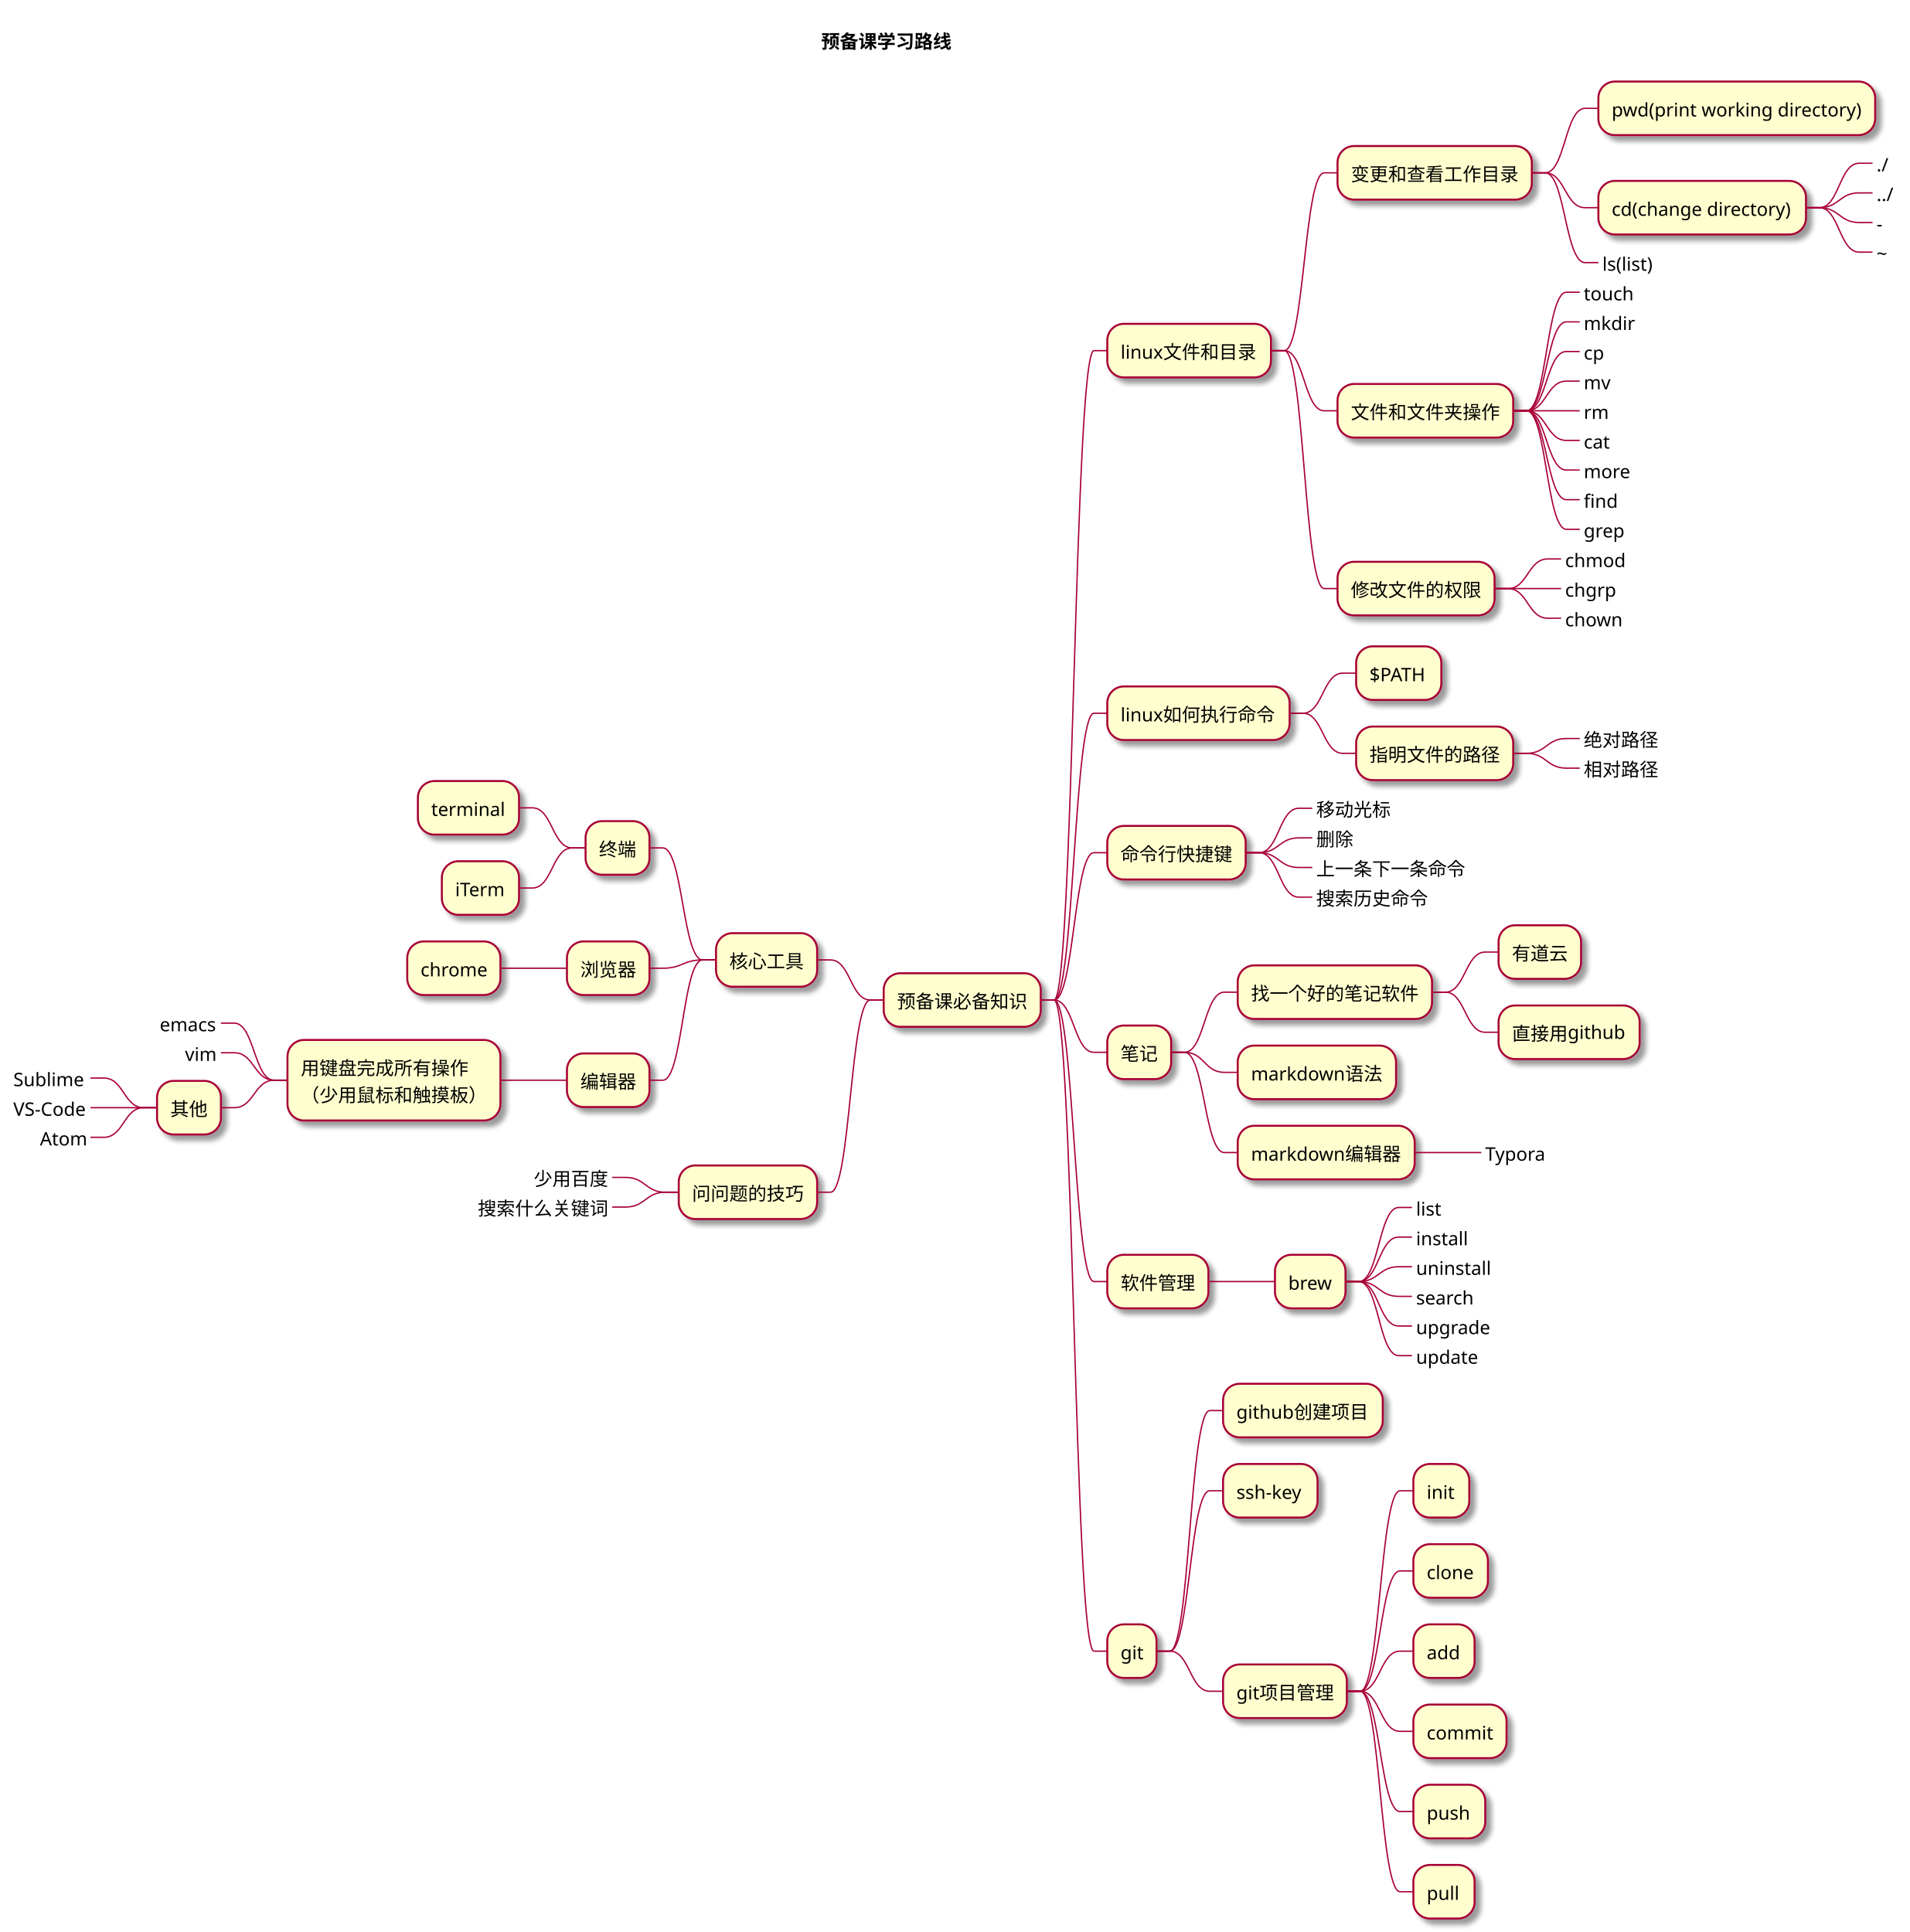
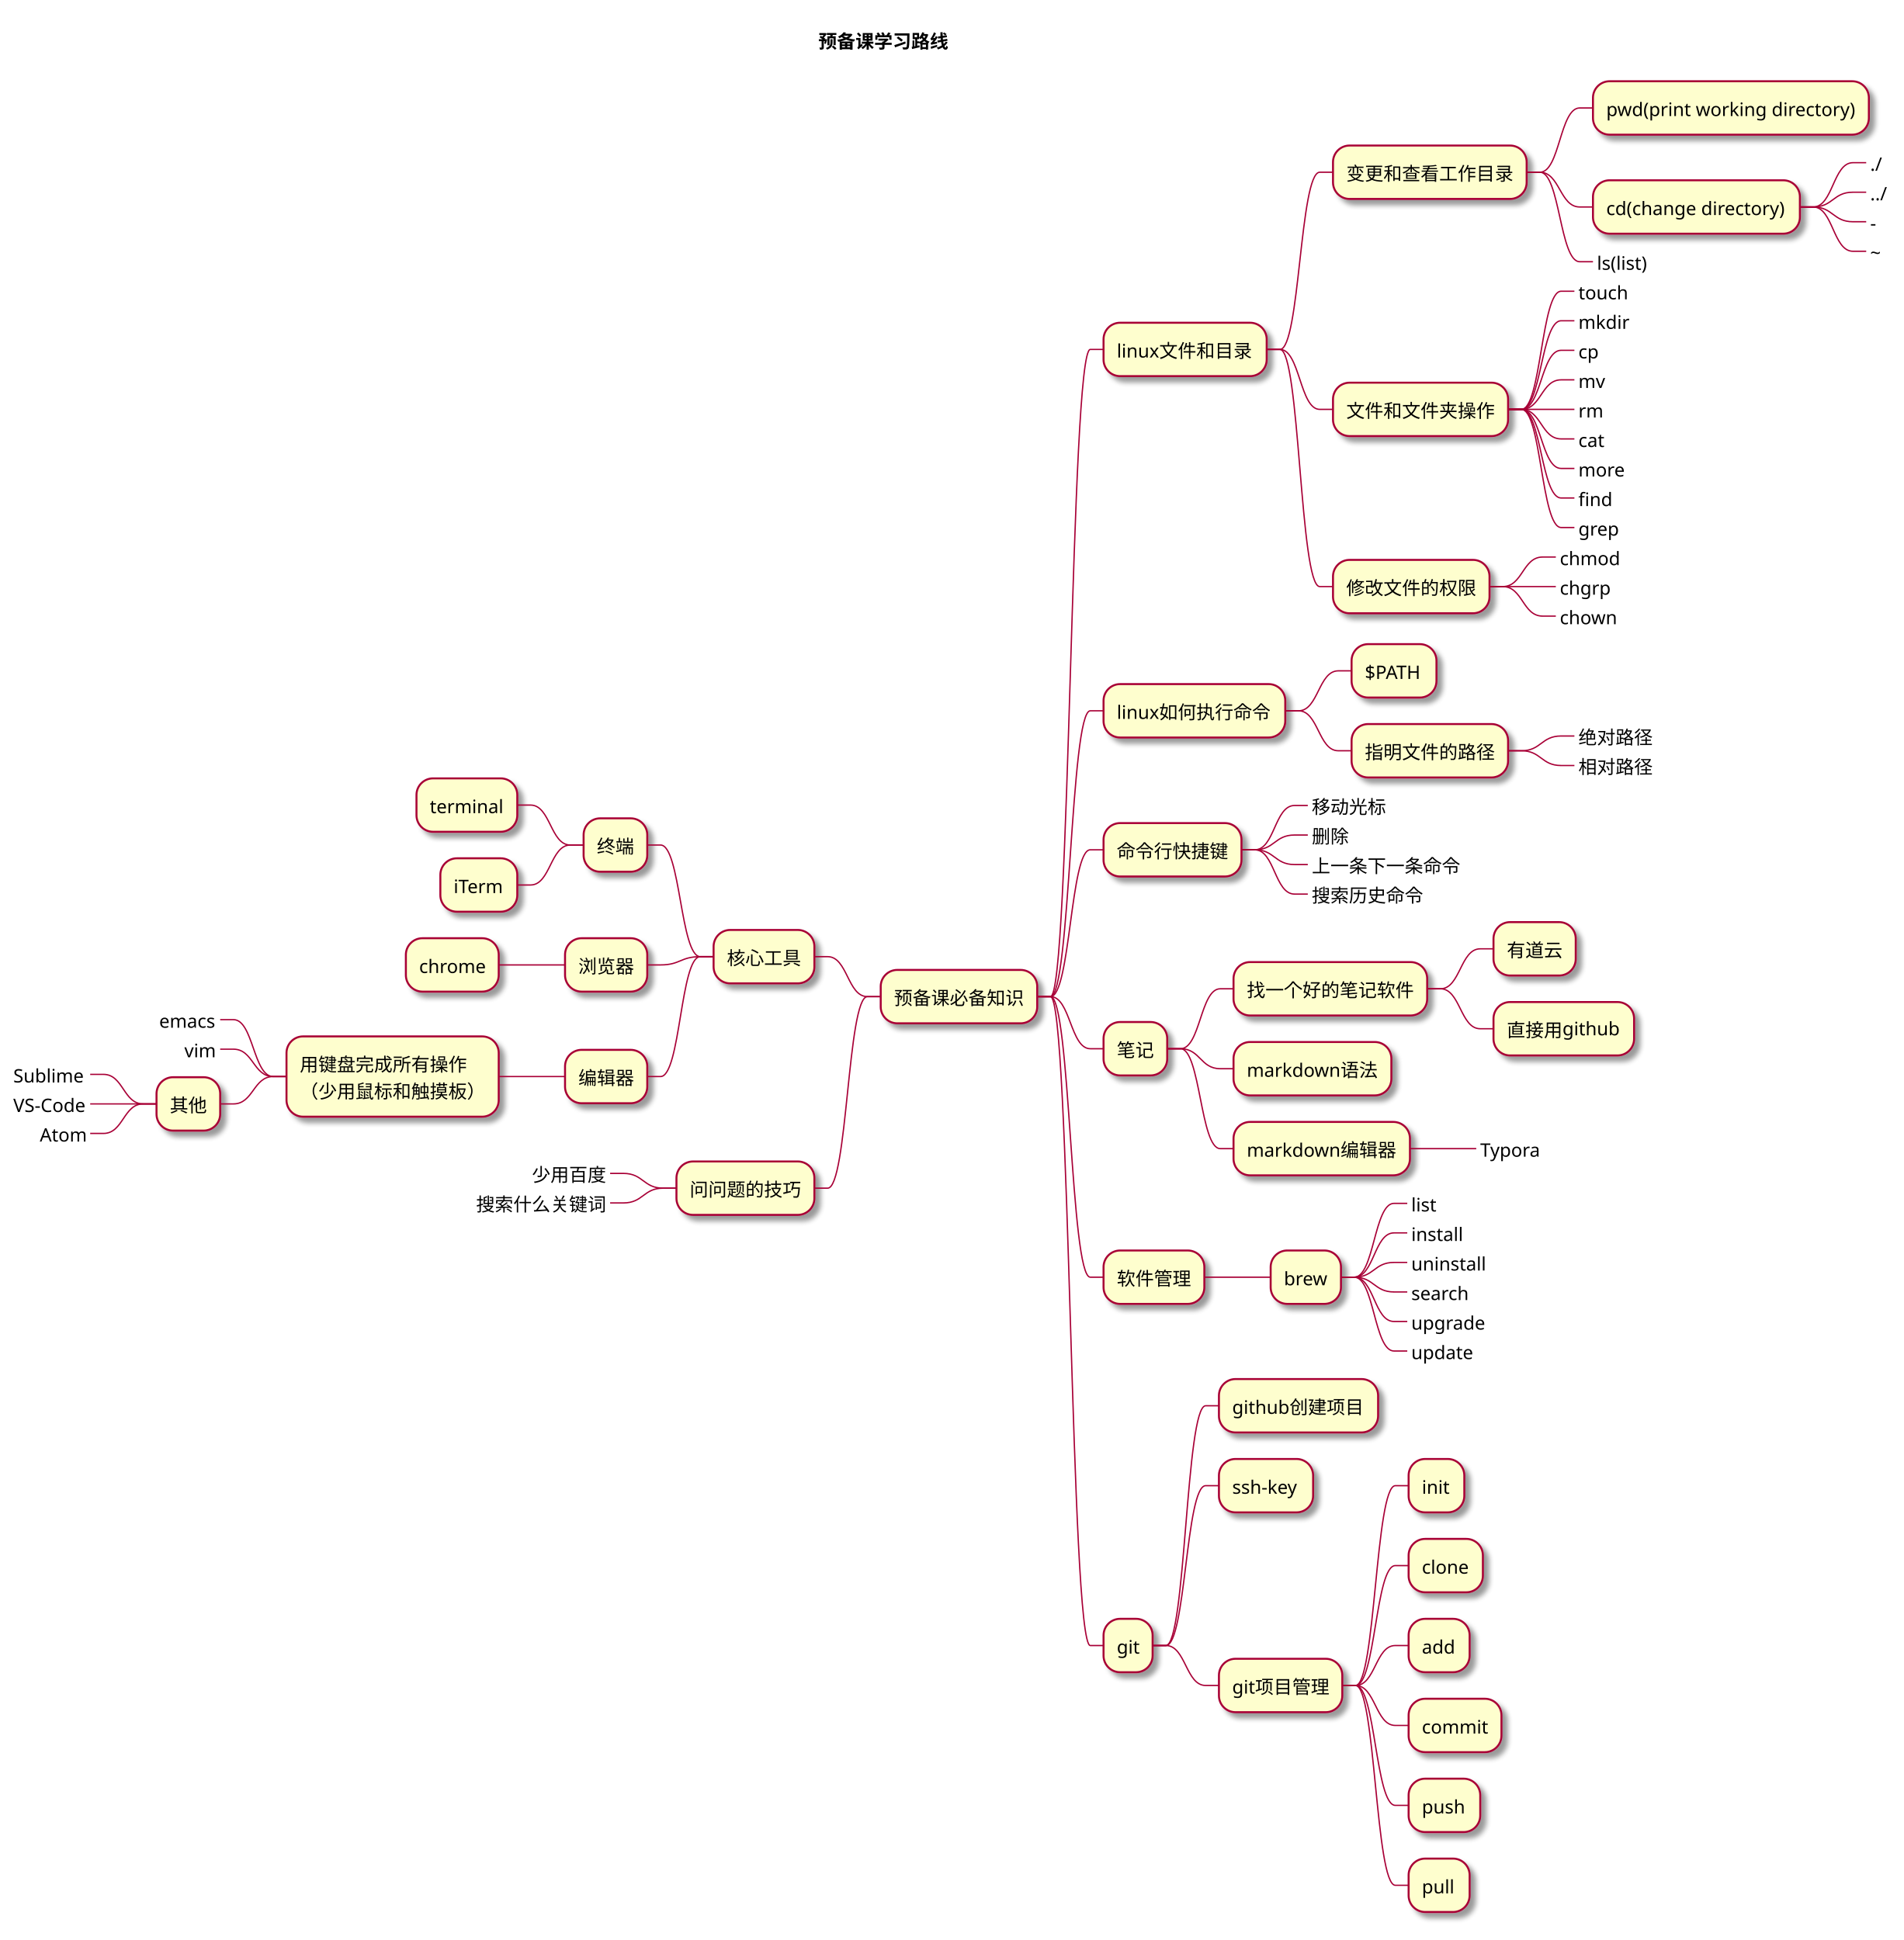
- <svg xmlns="http://www.w3.org/2000/svg" contentScriptType="application/ecmascript" contentStyleType="text/css" height="1452px" preserveAspectRatio="none" style="width:1435px;height:1452px;" version="1.1" viewBox="0 0 1435 1452" width="1435px" zoomAndPan="magnify">
+ <svg xmlns="http://www.w3.org/2000/svg" contentScriptType="application/ecmascript" contentStyleType="text/css" height="1463px" preserveAspectRatio="none" style="width:1435px;height:1463px;" version="1.1" viewBox="0 0 1435 1463" width="1435px" zoomAndPan="magnify">
  <defs>
    <filter height="300%" id="fpl37p0ghlw9f" width="300%" x="-1" y="-1">
      <feGaussianBlur result="blurOut" stdDeviation="2.0" />
      <feColorMatrix in="blurOut" result="blurOut2" type="matrix" values="0 0 0 0 0 0 0 0 0 0 0 0 0 0 0 0 0 0 .4 0" />
      <feOffset dx="4.0" dy="4.0" in="blurOut2" result="blurOut3" />
      <feBlend in="SourceGraphic" in2="blurOut3" mode="normal" />
    </filter>
  </defs>
  <g>
    <rect fill="none" height="30.272" style="stroke: none; stroke-width: 1.0;" width="108" x="612" y="15" />
    <text fill="#000000" font-family="sans-serif" font-size="14" font-weight="bold" lengthAdjust="spacingAndGlyphs" textLength="98" x="617" y="36.24">预备课学习路线</text>
    <rect fill="#FEFECE" filter="url(#fpl37p0ghlw9f)" height="40.272" rx="12.5" ry="12.5" style="stroke: #A80036; stroke-width: 1.5;" width="118" x="664" y="731.438" />
    <text fill="#000000" font-family="sans-serif" font-size="14" lengthAdjust="spacingAndGlyphs" textLength="98" x="674" y="757.678">预备课必备知识</text>
    <rect fill="#FEFECE" filter="url(#fpl37p0ghlw9f)" height="40.272" rx="12.5" ry="12.5" style="stroke: #A80036; stroke-width: 1.5;" width="123" x="832" y="243.379" />
    <text fill="#000000" font-family="sans-serif" font-size="14" lengthAdjust="spacingAndGlyphs" textLength="103" x="842" y="269.619">linux文件和目录</text>
    <rect fill="#FEFECE" filter="url(#fpl37p0ghlw9f)" height="40.272" rx="12.5" ry="12.5" style="stroke: #A80036; stroke-width: 1.5;" width="146" x="1005" y="109.748" />
    <text fill="#000000" font-family="sans-serif" font-size="14" lengthAdjust="spacingAndGlyphs" textLength="126" x="1015" y="135.988">变更和查看工作目录</text>
    <rect fill="#FEFECE" filter="url(#fpl37p0ghlw9f)" height="40.272" rx="12.5" ry="12.5" style="stroke: #A80036; stroke-width: 1.5;" width="208" x="1201" y="61.272" />
    <text fill="#000000" font-family="sans-serif" font-size="14" lengthAdjust="spacingAndGlyphs" textLength="188" x="1211" y="87.512">pwd(print working directory)</text>
    <path d="M1151,129.884 L1161,129.884 C1176,129.884 1176,81.408 1191,81.408 L1201,81.408 " fill="none" style="stroke: #A80036; stroke-width: 1.0;" />
    <rect fill="#FEFECE" filter="url(#fpl37p0ghlw9f)" height="40.272" rx="12.5" ry="12.5" style="stroke: #A80036; stroke-width: 1.5;" width="156" x="1201" y="135.952" />
    <text fill="#000000" font-family="sans-serif" font-size="14" lengthAdjust="spacingAndGlyphs" textLength="136" x="1211" y="162.192">cd(change directory)</text>
    <text fill="#000000" font-family="sans-serif" font-size="14" lengthAdjust="spacingAndGlyphs" textLength="9" x="1410" y="128.784">./</text>
    <path d="M1357,156.088 L1367,156.088 C1382,156.088 1382,122.68 1397,122.68 L1407,122.68 " fill="none" style="stroke: #A80036; stroke-width: 1.0;" />
    <text fill="#000000" font-family="sans-serif" font-size="14" lengthAdjust="spacingAndGlyphs" textLength="13" x="1410" y="151.056">../</text>
    <path d="M1357,156.088 L1367,156.088 C1382,156.088 1382,144.952 1397,144.952 L1407,144.952 " fill="none" style="stroke: #A80036; stroke-width: 1.0;" />
    <text fill="#000000" font-family="sans-serif" font-size="14" lengthAdjust="spacingAndGlyphs" textLength="5" x="1410" y="173.328">-</text>
    <path d="M1357,156.088 L1367,156.088 C1382,156.088 1382,167.224 1397,167.224 L1407,167.224 " fill="none" style="stroke: #A80036; stroke-width: 1.0;" />
    <text fill="#000000" font-family="sans-serif" font-size="14" lengthAdjust="spacingAndGlyphs" textLength="8" x="1410" y="195.6">~</text>
    <path d="M1357,156.088 L1367,156.088 C1382,156.088 1382,189.495 1397,189.495 L1407,189.495 " fill="none" style="stroke: #A80036; stroke-width: 1.0;" />
    <path d="M1151,129.884 L1161,129.884 C1176,129.884 1176,156.088 1191,156.088 L1201,156.088 " fill="none" style="stroke: #A80036; stroke-width: 1.0;" />
    <text fill="#000000" font-family="sans-serif" font-size="14" lengthAdjust="spacingAndGlyphs" textLength="41" x="1204" y="203.464">ls(list)</text>
    <path d="M1151,129.884 L1161,129.884 C1176,129.884 1176,197.36 1191,197.36 L1201,197.36 " fill="none" style="stroke: #A80036; stroke-width: 1.0;" />
    <path d="M955,263.515 L965,263.515 C980,263.515 980,129.884 995,129.884 L1005,129.884 " fill="none" style="stroke: #A80036; stroke-width: 1.0;" />
    <rect fill="#FEFECE" filter="url(#fpl37p0ghlw9f)" height="40.272" rx="12.5" ry="12.5" style="stroke: #A80036; stroke-width: 1.5;" width="132" x="1005" y="288.583" />
    <text fill="#000000" font-family="sans-serif" font-size="14" lengthAdjust="spacingAndGlyphs" textLength="112" x="1015" y="314.823">文件和文件夹操作</text>
    <text fill="#000000" font-family="sans-serif" font-size="14" lengthAdjust="spacingAndGlyphs" textLength="38" x="1190" y="225.735">touch</text>
    <path d="M1137,308.719 L1147,308.719 C1162,308.719 1162,219.631 1177,219.631 L1187,219.631 " fill="none" style="stroke: #A80036; stroke-width: 1.0;" />
    <text fill="#000000" font-family="sans-serif" font-size="14" lengthAdjust="spacingAndGlyphs" textLength="39" x="1190" y="248.007">mkdir</text>
    <path d="M1137,308.719 L1147,308.719 C1162,308.719 1162,241.903 1177,241.903 L1187,241.903 " fill="none" style="stroke: #A80036; stroke-width: 1.0;" />
    <text fill="#000000" font-family="sans-serif" font-size="14" lengthAdjust="spacingAndGlyphs" textLength="16" x="1190" y="270.279">cp</text>
    <path d="M1137,308.719 L1147,308.719 C1162,308.719 1162,264.175 1177,264.175 L1187,264.175 " fill="none" style="stroke: #A80036; stroke-width: 1.0;" />
    <text fill="#000000" font-family="sans-serif" font-size="14" lengthAdjust="spacingAndGlyphs" textLength="20" x="1190" y="292.551">mv</text>
    <path d="M1137,308.719 L1147,308.719 C1162,308.719 1162,286.447 1177,286.447 L1187,286.447 " fill="none" style="stroke: #A80036; stroke-width: 1.0;" />
    <text fill="#000000" font-family="sans-serif" font-size="14" lengthAdjust="spacingAndGlyphs" textLength="18" x="1190" y="314.823">rm</text>
    <path d="M1137,308.719 L1147,308.719 C1162,308.719 1162,308.719 1177,308.719 L1187,308.719 " fill="none" style="stroke: #A80036; stroke-width: 1.0;" />
    <text fill="#000000" font-family="sans-serif" font-size="14" lengthAdjust="spacingAndGlyphs" textLength="20" x="1190" y="337.095">cat</text>
    <path d="M1137,308.719 L1147,308.719 C1162,308.719 1162,330.991 1177,330.991 L1187,330.991 " fill="none" style="stroke: #A80036; stroke-width: 1.0;" />
    <text fill="#000000" font-family="sans-serif" font-size="14" lengthAdjust="spacingAndGlyphs" textLength="34" x="1190" y="359.367">more</text>
    <path d="M1137,308.719 L1147,308.719 C1162,308.719 1162,353.263 1177,353.263 L1187,353.263 " fill="none" style="stroke: #A80036; stroke-width: 1.0;" />
    <text fill="#000000" font-family="sans-serif" font-size="14" lengthAdjust="spacingAndGlyphs" textLength="27" x="1190" y="381.639">find</text>
    <path d="M1137,308.719 L1147,308.719 C1162,308.719 1162,375.535 1177,375.535 L1187,375.535 " fill="none" style="stroke: #A80036; stroke-width: 1.0;" />
    <text fill="#000000" font-family="sans-serif" font-size="14" lengthAdjust="spacingAndGlyphs" textLength="30" x="1190" y="403.911">grep</text>
    <path d="M1137,308.719 L1147,308.719 C1162,308.719 1162,397.807 1177,397.807 L1187,397.807 " fill="none" style="stroke: #A80036; stroke-width: 1.0;" />
    <path d="M955,263.515 L965,263.515 C980,263.515 980,308.719 995,308.719 L1005,308.719 " fill="none" style="stroke: #A80036; stroke-width: 1.0;" />
    <rect fill="#FEFECE" filter="url(#fpl37p0ghlw9f)" height="40.272" rx="12.5" ry="12.5" style="stroke: #A80036; stroke-width: 1.5;" width="118" x="1005" y="422.215" />
    <text fill="#000000" font-family="sans-serif" font-size="14" lengthAdjust="spacingAndGlyphs" textLength="98" x="1015" y="448.455">修改文件的权限</text>
    <text fill="#000000" font-family="sans-serif" font-size="14" lengthAdjust="spacingAndGlyphs" textLength="46" x="1176" y="426.183">chmod</text>
    <path d="M1123,442.351 L1133,442.351 C1148,442.351 1148,420.079 1163,420.079 L1173,420.079 " fill="none" style="stroke: #A80036; stroke-width: 1.0;" />
    <text fill="#000000" font-family="sans-serif" font-size="14" lengthAdjust="spacingAndGlyphs" textLength="38" x="1176" y="448.455">chgrp</text>
    <path d="M1123,442.351 L1133,442.351 C1148,442.351 1148,442.351 1163,442.351 L1173,442.351 " fill="none" style="stroke: #A80036; stroke-width: 1.0;" />
    <text fill="#000000" font-family="sans-serif" font-size="14" lengthAdjust="spacingAndGlyphs" textLength="44" x="1176" y="470.726">chown</text>
    <path d="M1123,442.351 L1133,442.351 C1148,442.351 1148,464.623 1163,464.623 L1173,464.623 " fill="none" style="stroke: #A80036; stroke-width: 1.0;" />
    <path d="M955,263.515 L965,263.515 C980,263.515 980,442.351 995,442.351 L1005,442.351 " fill="none" style="stroke: #A80036; stroke-width: 1.0;" />
    <path d="M782,751.574 L792,751.574 C807,751.574 807,263.515 822,263.515 L832,263.515 " fill="none" style="stroke: #A80036; stroke-width: 1.0;" />
    <rect fill="#FEFECE" filter="url(#fpl37p0ghlw9f)" height="40.272" rx="12.5" ry="12.5" style="stroke: #A80036; stroke-width: 1.5;" width="137" x="832" y="515.894" />
    <text fill="#000000" font-family="sans-serif" font-size="14" lengthAdjust="spacingAndGlyphs" textLength="117" x="842" y="542.134">linux如何执行命令</text>
    <rect fill="#FEFECE" filter="url(#fpl37p0ghlw9f)" height="40.272" rx="12.5" ry="12.5" style="stroke: #A80036; stroke-width: 1.5;" width="64" x="1019" y="485.759" />
    <text fill="#000000" font-family="sans-serif" font-size="14" lengthAdjust="spacingAndGlyphs" textLength="44" x="1029" y="511.998">$PATH</text>
    <path d="M969,536.03 L979,536.03 C994,536.03 994,505.894 1009,505.894 L1019,505.894 " fill="none" style="stroke: #A80036; stroke-width: 1.0;" />
    <rect fill="#FEFECE" filter="url(#fpl37p0ghlw9f)" height="40.272" rx="12.5" ry="12.5" style="stroke: #A80036; stroke-width: 1.5;" width="118" x="1019" y="546.03" />
    <text fill="#000000" font-family="sans-serif" font-size="14" lengthAdjust="spacingAndGlyphs" textLength="98" x="1029" y="572.27">指明文件的路径</text>
    <text fill="#000000" font-family="sans-serif" font-size="14" lengthAdjust="spacingAndGlyphs" textLength="56" x="1190" y="561.134">绝对路径</text>
    <path d="M1137,566.166 L1147,566.166 C1162,566.166 1162,555.03 1177,555.03 L1187,555.03 " fill="none" style="stroke: #A80036; stroke-width: 1.0;" />
    <text fill="#000000" font-family="sans-serif" font-size="14" lengthAdjust="spacingAndGlyphs" textLength="56" x="1190" y="583.406">相对路径</text>
    <path d="M1137,566.166 L1147,566.166 C1162,566.166 1162,577.302 1177,577.302 L1187,577.302 " fill="none" style="stroke: #A80036; stroke-width: 1.0;" />
    <path d="M969,536.03 L979,536.03 C994,536.03 994,566.166 1009,566.166 L1019,566.166 " fill="none" style="stroke: #A80036; stroke-width: 1.0;" />
    <path d="M782,751.574 L792,751.574 C807,751.574 807,536.03 822,536.03 L832,536.03 " fill="none" style="stroke: #A80036; stroke-width: 1.0;" />
    <rect fill="#FEFECE" filter="url(#fpl37p0ghlw9f)" height="40.272" rx="12.5" ry="12.5" style="stroke: #A80036; stroke-width: 1.5;" width="104" x="832" y="620.71" />
    <text fill="#000000" font-family="sans-serif" font-size="14" lengthAdjust="spacingAndGlyphs" textLength="84" x="842" y="646.95">命令行快捷键</text>
    <text fill="#000000" font-family="sans-serif" font-size="14" lengthAdjust="spacingAndGlyphs" textLength="56" x="989" y="613.542">移动光标</text>
    <path d="M936,640.846 L946,640.846 C961,640.846 961,607.438 976,607.438 L986,607.438 " fill="none" style="stroke: #A80036; stroke-width: 1.0;" />
    <text fill="#000000" font-family="sans-serif" font-size="14" lengthAdjust="spacingAndGlyphs" textLength="28" x="989" y="635.814">删除</text>
    <path d="M936,640.846 L946,640.846 C961,640.846 961,629.71 976,629.71 L986,629.71 " fill="none" style="stroke: #A80036; stroke-width: 1.0;" />
    <text fill="#000000" font-family="sans-serif" font-size="14" lengthAdjust="spacingAndGlyphs" textLength="112" x="989" y="658.086">上一条下一条命令</text>
    <path d="M936,640.846 L946,640.846 C961,640.846 961,651.982 976,651.982 L986,651.982 " fill="none" style="stroke: #A80036; stroke-width: 1.0;" />
    <text fill="#000000" font-family="sans-serif" font-size="14" lengthAdjust="spacingAndGlyphs" textLength="84" x="989" y="680.358">搜索历史命令</text>
    <path d="M936,640.846 L946,640.846 C961,640.846 961,674.254 976,674.254 L986,674.254 " fill="none" style="stroke: #A80036; stroke-width: 1.0;" />
    <path d="M782,751.574 L792,751.574 C807,751.574 807,640.846 822,640.846 L832,640.846 " fill="none" style="stroke: #A80036; stroke-width: 1.0;" />
    <rect fill="#FEFECE" filter="url(#fpl37p0ghlw9f)" height="40.272" rx="12.5" ry="12.5" style="stroke: #A80036; stroke-width: 1.5;" width="48" x="832" y="770.73" />
    <text fill="#000000" font-family="sans-serif" font-size="14" lengthAdjust="spacingAndGlyphs" textLength="28" x="842" y="796.97">笔记</text>
    <rect fill="#FEFECE" filter="url(#fpl37p0ghlw9f)" height="40.272" rx="12.5" ry="12.5" style="stroke: #A80036; stroke-width: 1.5;" width="146" x="930" y="725.526" />
    <text fill="#000000" font-family="sans-serif" font-size="14" lengthAdjust="spacingAndGlyphs" textLength="126" x="940" y="751.766">找一个好的笔记软件</text>
    <rect fill="#FEFECE" filter="url(#fpl37p0ghlw9f)" height="40.272" rx="12.5" ry="12.5" style="stroke: #A80036; stroke-width: 1.5;" width="62" x="1126" y="695.39" />
    <text fill="#000000" font-family="sans-serif" font-size="14" lengthAdjust="spacingAndGlyphs" textLength="42" x="1136" y="721.63">有道云</text>
    <path d="M1076,745.662 L1086,745.662 C1101,745.662 1101,715.526 1116,715.526 L1126,715.526 " fill="none" style="stroke: #A80036; stroke-width: 1.0;" />
    <rect fill="#FEFECE" filter="url(#fpl37p0ghlw9f)" height="40.272" rx="12.5" ry="12.5" style="stroke: #A80036; stroke-width: 1.5;" width="106" x="1126" y="755.662" />
    <text fill="#000000" font-family="sans-serif" font-size="14" lengthAdjust="spacingAndGlyphs" textLength="86" x="1136" y="781.902">直接用github</text>
    <path d="M1076,745.662 L1086,745.662 C1101,745.662 1101,775.798 1116,775.798 L1126,775.798 " fill="none" style="stroke: #A80036; stroke-width: 1.0;" />
    <path d="M880,790.866 L890,790.866 C905,790.866 905,745.662 920,745.662 L930,745.662 " fill="none" style="stroke: #A80036; stroke-width: 1.0;" />
    <rect fill="#FEFECE" filter="url(#fpl37p0ghlw9f)" height="40.272" rx="12.5" ry="12.5" style="stroke: #A80036; stroke-width: 1.5;" width="119" x="930" y="785.798" />
    <text fill="#000000" font-family="sans-serif" font-size="14" lengthAdjust="spacingAndGlyphs" textLength="99" x="940" y="812.038">markdown语法</text>
    <path d="M880,790.866 L890,790.866 C905,790.866 905,805.934 920,805.934 L930,805.934 " fill="none" style="stroke: #A80036; stroke-width: 1.0;" />
    <rect fill="#FEFECE" filter="url(#fpl37p0ghlw9f)" height="40.272" rx="12.5" ry="12.5" style="stroke: #A80036; stroke-width: 1.5;" width="133" x="930" y="846.07" />
    <text fill="#000000" font-family="sans-serif" font-size="14" lengthAdjust="spacingAndGlyphs" textLength="113" x="940" y="872.31">markdown编辑器</text>
    <text fill="#000000" font-family="sans-serif" font-size="14" lengthAdjust="spacingAndGlyphs" textLength="45" x="1116" y="872.31">Typora</text>
    <path d="M1063,866.206 L1073,866.206 C1088,866.206 1088,866.206 1103,866.206 L1113,866.206 " fill="none" style="stroke: #A80036; stroke-width: 1.0;" />
    <path d="M880,790.866 L890,790.866 C905,790.866 905,866.206 920,866.206 L930,866.206 " fill="none" style="stroke: #A80036; stroke-width: 1.0;" />
    <path d="M782,751.574 L792,751.574 C807,751.574 807,790.866 822,790.866 L832,790.866 " fill="none" style="stroke: #A80036; stroke-width: 1.0;" />
    <rect fill="#FEFECE" filter="url(#fpl37p0ghlw9f)" height="40.272" rx="12.5" ry="12.5" style="stroke: #A80036; stroke-width: 1.5;" width="76" x="832" y="943.021" />
    <text fill="#000000" font-family="sans-serif" font-size="14" lengthAdjust="spacingAndGlyphs" textLength="56" x="842" y="969.261">软件管理</text>
    <rect fill="#FEFECE" filter="url(#fpl37p0ghlw9f)" height="40.272" rx="12.5" ry="12.5" style="stroke: #A80036; stroke-width: 1.5;" width="53" x="958" y="943.021" />
    <text fill="#000000" font-family="sans-serif" font-size="14" lengthAdjust="spacingAndGlyphs" textLength="33" x="968" y="969.261">brew</text>
    <text fill="#000000" font-family="sans-serif" font-size="14" lengthAdjust="spacingAndGlyphs" textLength="20" x="1064" y="913.582">list</text>
    <path d="M1011,963.157 L1021,963.157 C1036,963.157 1036,907.478 1051,907.478 L1061,907.478 " fill="none" style="stroke: #A80036; stroke-width: 1.0;" />
    <text fill="#000000" font-family="sans-serif" font-size="14" lengthAdjust="spacingAndGlyphs" textLength="41" x="1064" y="935.854">install</text>
    <path d="M1011,963.157 L1021,963.157 C1036,963.157 1036,929.75 1051,929.75 L1061,929.75 " fill="none" style="stroke: #A80036; stroke-width: 1.0;" />
    <text fill="#000000" font-family="sans-serif" font-size="14" lengthAdjust="spacingAndGlyphs" textLength="59" x="1064" y="958.125">uninstall</text>
    <path d="M1011,963.157 L1021,963.157 C1036,963.157 1036,952.021 1051,952.021 L1061,952.021 " fill="none" style="stroke: #A80036; stroke-width: 1.0;" />
    <text fill="#000000" font-family="sans-serif" font-size="14" lengthAdjust="spacingAndGlyphs" textLength="44" x="1064" y="980.397">search</text>
    <path d="M1011,963.157 L1021,963.157 C1036,963.157 1036,974.293 1051,974.293 L1061,974.293 " fill="none" style="stroke: #A80036; stroke-width: 1.0;" />
    <text fill="#000000" font-family="sans-serif" font-size="14" lengthAdjust="spacingAndGlyphs" textLength="56" x="1064" y="1002.669">upgrade</text>
    <path d="M1011,963.157 L1021,963.157 C1036,963.157 1036,996.565 1051,996.565 L1061,996.565 " fill="none" style="stroke: #A80036; stroke-width: 1.0;" />
    <text fill="#000000" font-family="sans-serif" font-size="14" lengthAdjust="spacingAndGlyphs" textLength="48" x="1064" y="1024.941">update</text>
    <path d="M1011,963.157 L1021,963.157 C1036,963.157 1036,1018.837 1051,1018.837 L1061,1018.837 " fill="none" style="stroke: #A80036; stroke-width: 1.0;" />
    <path d="M908,963.157 L918,963.157 C933,963.157 933,963.157 948,963.157 L958,963.157 " fill="none" style="stroke: #A80036; stroke-width: 1.0;" />
    <path d="M782,751.574 L792,751.574 C807,751.574 807,963.157 822,963.157 L832,963.157 " fill="none" style="stroke: #A80036; stroke-width: 1.0;" />
    <rect fill="#FEFECE" filter="url(#fpl37p0ghlw9f)" height="40.272" rx="12.5" ry="12.5" style="stroke: #A80036; stroke-width: 1.5;" width="37" x="832" y="1220.789" />
    <text fill="#000000" font-family="sans-serif" font-size="14" lengthAdjust="spacingAndGlyphs" textLength="17" x="842" y="1247.029">git</text>
    <rect fill="#FEFECE" filter="url(#fpl37p0ghlw9f)" height="40.272" rx="12.5" ry="12.5" style="stroke: #A80036; stroke-width: 1.5;" width="120" x="919" y="1039.973" />
    <text fill="#000000" font-family="sans-serif" font-size="14" lengthAdjust="spacingAndGlyphs" textLength="100" x="929" y="1066.213">github创建项目</text>
    <path d="M869,1240.925 L879,1240.925 C894,1240.925 894,1060.109 909,1060.109 L919,1060.109 " fill="none" style="stroke: #A80036; stroke-width: 1.0;" />
    <rect fill="#FEFECE" filter="url(#fpl37p0ghlw9f)" height="40.272" rx="12.5" ry="12.5" style="stroke: #A80036; stroke-width: 1.5;" width="71" x="919" y="1100.245" />
    <text fill="#000000" font-family="sans-serif" font-size="14" lengthAdjust="spacingAndGlyphs" textLength="51" x="929" y="1126.485">ssh-key</text>
    <path d="M869,1240.925 L879,1240.925 C894,1240.925 894,1120.381 909,1120.381 L919,1120.381 " fill="none" style="stroke: #A80036; stroke-width: 1.0;" />
    <rect fill="#FEFECE" filter="url(#fpl37p0ghlw9f)" height="40.272" rx="12.5" ry="12.5" style="stroke: #A80036; stroke-width: 1.5;" width="93" x="919" y="1250.925" />
    <text fill="#000000" font-family="sans-serif" font-size="14" lengthAdjust="spacingAndGlyphs" textLength="73" x="929" y="1277.165">git项目管理</text>
    <rect fill="#FEFECE" filter="url(#fpl37p0ghlw9f)" height="40.272" rx="12.5" ry="12.5" style="stroke: #A80036; stroke-width: 1.5;" width="42" x="1062" y="1100.245" />
    <text fill="#000000" font-family="sans-serif" font-size="14" lengthAdjust="spacingAndGlyphs" textLength="22" x="1072" y="1126.485">init</text>
    <path d="M1012,1271.061 L1022,1271.061 C1037,1271.061 1037,1120.381 1052,1120.381 L1062,1120.381 " fill="none" style="stroke: #A80036; stroke-width: 1.0;" />
    <rect fill="#FEFECE" filter="url(#fpl37p0ghlw9f)" height="40.272" rx="12.5" ry="12.5" style="stroke: #A80036; stroke-width: 1.5;" width="56" x="1062" y="1160.517" />
    <text fill="#000000" font-family="sans-serif" font-size="14" lengthAdjust="spacingAndGlyphs" textLength="36" x="1072" y="1186.757">clone</text>
    <path d="M1012,1271.061 L1022,1271.061 C1037,1271.061 1037,1180.653 1052,1180.653 L1062,1180.653 " fill="none" style="stroke: #A80036; stroke-width: 1.0;" />
    <rect fill="#FEFECE" filter="url(#fpl37p0ghlw9f)" height="40.272" rx="12.5" ry="12.5" style="stroke: #A80036; stroke-width: 1.5;" width="46" x="1062" y="1220.789" />
    <text fill="#000000" font-family="sans-serif" font-size="14" lengthAdjust="spacingAndGlyphs" textLength="26" x="1072" y="1247.029">add</text>
    <path d="M1012,1271.061 L1022,1271.061 C1037,1271.061 1037,1240.925 1052,1240.925 L1062,1240.925 " fill="none" style="stroke: #A80036; stroke-width: 1.0;" />
    <rect fill="#FEFECE" filter="url(#fpl37p0ghlw9f)" height="40.272" rx="12.5" ry="12.5" style="stroke: #A80036; stroke-width: 1.5;" width="70" x="1062" y="1281.061" />
    <text fill="#000000" font-family="sans-serif" font-size="14" lengthAdjust="spacingAndGlyphs" textLength="50" x="1072" y="1307.301">commit</text>
    <path d="M1012,1271.061 L1022,1271.061 C1037,1271.061 1037,1301.197 1052,1301.197 L1062,1301.197 " fill="none" style="stroke: #A80036; stroke-width: 1.0;" />
    <rect fill="#FEFECE" filter="url(#fpl37p0ghlw9f)" height="40.272" rx="12.5" ry="12.5" style="stroke: #A80036; stroke-width: 1.5;" width="54" x="1062" y="1341.333" />
    <text fill="#000000" font-family="sans-serif" font-size="14" lengthAdjust="spacingAndGlyphs" textLength="34" x="1072" y="1367.573">push</text>
    <path d="M1012,1271.061 L1022,1271.061 C1037,1271.061 1037,1361.469 1052,1361.469 L1062,1361.469 " fill="none" style="stroke: #A80036; stroke-width: 1.0;" />
    <rect fill="#FEFECE" filter="url(#fpl37p0ghlw9f)" height="40.272" rx="12.5" ry="12.5" style="stroke: #A80036; stroke-width: 1.5;" width="46" x="1062" y="1401.605" />
    <text fill="#000000" font-family="sans-serif" font-size="14" lengthAdjust="spacingAndGlyphs" textLength="26" x="1072" y="1427.844">pull</text>
    <path d="M1012,1271.061 L1022,1271.061 C1037,1271.061 1037,1421.741 1052,1421.741 L1062,1421.741 " fill="none" style="stroke: #A80036; stroke-width: 1.0;" />
    <path d="M869,1240.925 L879,1240.925 C894,1240.925 894,1271.061 909,1271.061 L919,1271.061 " fill="none" style="stroke: #A80036; stroke-width: 1.0;" />
    <path d="M782,751.574 L792,751.574 C807,751.574 807,1240.925 822,1240.925 L832,1240.925 " fill="none" style="stroke: #A80036; stroke-width: 1.0;" />
    <rect fill="#FEFECE" filter="url(#fpl37p0ghlw9f)" height="40.272" rx="12.5" ry="12.5" style="stroke: #A80036; stroke-width: 1.5;" width="76" x="538" y="701.302" />
    <text fill="#000000" font-family="sans-serif" font-size="14" lengthAdjust="spacingAndGlyphs" textLength="56" x="548" y="727.542">核心工具</text>
    <rect fill="#FEFECE" filter="url(#fpl37p0ghlw9f)" height="40.272" rx="12.5" ry="12.5" style="stroke: #A80036; stroke-width: 1.5;" width="48" x="440" y="617.122" />
    <text fill="#000000" font-family="sans-serif" font-size="14" lengthAdjust="spacingAndGlyphs" textLength="28" x="450" y="643.362">终端</text>
    <rect fill="#FEFECE" filter="url(#fpl37p0ghlw9f)" height="40.272" rx="12.5" ry="12.5" style="stroke: #A80036; stroke-width: 1.5;" width="76" x="314" y="586.986" />
    <text fill="#000000" font-family="sans-serif" font-size="14" lengthAdjust="spacingAndGlyphs" textLength="56" x="324" y="613.226">terminal</text>
    <path d="M440,637.259 L430,637.259 C415,637.259 415,607.122 400,607.122 L390,607.122 " fill="none" style="stroke: #A80036; stroke-width: 1.0;" />
    <rect fill="#FEFECE" filter="url(#fpl37p0ghlw9f)" height="40.272" rx="12.5" ry="12.5" style="stroke: #A80036; stroke-width: 1.5;" width="58" x="332" y="647.259" />
    <text fill="#000000" font-family="sans-serif" font-size="14" lengthAdjust="spacingAndGlyphs" textLength="38" x="342" y="673.498">iTerm</text>
    <path d="M440,637.259 L430,637.259 C415,637.259 415,667.394 400,667.394 L390,667.394 " fill="none" style="stroke: #A80036; stroke-width: 1.0;" />
    <path d="M538,721.438 L528,721.438 C513,721.438 513,637.259 498,637.259 L488,637.259 " fill="none" style="stroke: #A80036; stroke-width: 1.0;" />
    <rect fill="#FEFECE" filter="url(#fpl37p0ghlw9f)" height="40.272" rx="12.5" ry="12.5" style="stroke: #A80036; stroke-width: 1.5;" width="62" x="426" y="707.53" />
    <text fill="#000000" font-family="sans-serif" font-size="14" lengthAdjust="spacingAndGlyphs" textLength="42" x="436" y="733.77">浏览器</text>
    <rect fill="#FEFECE" filter="url(#fpl37p0ghlw9f)" height="40.272" rx="12.5" ry="12.5" style="stroke: #A80036; stroke-width: 1.5;" width="70" x="306" y="707.53" />
    <text fill="#000000" font-family="sans-serif" font-size="14" lengthAdjust="spacingAndGlyphs" textLength="50" x="316" y="733.77">chrome</text>
    <path d="M426,727.666 L416,727.666 C401,727.666 401,727.666 386,727.666 L376,727.666 " fill="none" style="stroke: #A80036; stroke-width: 1.0;" />
    <path d="M538,721.438 L528,721.438 C513,721.438 513,727.666 498,727.666 L488,727.666 " fill="none" style="stroke: #A80036; stroke-width: 1.0;" />
    <rect fill="#FEFECE" filter="url(#fpl37p0ghlw9f)" height="40.272" rx="12.5" ry="12.5" style="stroke: #A80036; stroke-width: 1.5;" width="62" x="426" y="791.71" />
    <text fill="#000000" font-family="sans-serif" font-size="14" lengthAdjust="spacingAndGlyphs" textLength="42" x="436" y="817.95">编辑器</text>
    <rect fill="#FEFECE" filter="url(#fpl37p0ghlw9f)" height="60.544" rx="12.5" ry="12.5" style="stroke: #A80036; stroke-width: 1.5;" width="160" x="216" y="781.574" />
    <text fill="#000000" font-family="sans-serif" font-size="14" lengthAdjust="spacingAndGlyphs" textLength="126" x="226" y="807.814">用键盘完成所有操作</text>
    <text fill="#000000" font-family="sans-serif" font-size="14" lengthAdjust="spacingAndGlyphs" textLength="140" x="226" y="828.086">（少用鼠标和触摸板）</text>
    <text fill="#000000" font-family="sans-serif" font-size="14" lengthAdjust="spacingAndGlyphs" textLength="43" x="120" y="775.042">emacs</text>
    <path d="M216,811.846 L206,811.846 C191,811.846 191,768.938 176,768.938 L166,768.938 " fill="none" style="stroke: #A80036; stroke-width: 1.0;" />
    <text fill="#000000" font-family="sans-serif" font-size="14" lengthAdjust="spacingAndGlyphs" textLength="24" x="139" y="797.314">vim</text>
    <path d="M216,811.846 L206,811.846 C191,811.846 191,791.21 176,791.21 L166,791.21 " fill="none" style="stroke: #A80036; stroke-width: 1.0;" />
    <rect fill="#FEFECE" filter="url(#fpl37p0ghlw9f)" height="40.272" rx="12.5" ry="12.5" style="stroke: #A80036; stroke-width: 1.5;" width="48" x="118" y="812.346" />
    <text fill="#000000" font-family="sans-serif" font-size="14" lengthAdjust="spacingAndGlyphs" textLength="28" x="128" y="838.586">其他</text>
    <text fill="#000000" font-family="sans-serif" font-size="14" lengthAdjust="spacingAndGlyphs" textLength="55" x="10" y="816.314">Sublime</text>
    <path d="M118,832.482 L108,832.482 C93,832.482 93,810.21 78,810.21 L68,810.21 " fill="none" style="stroke: #A80036; stroke-width: 1.0;" />
    <text fill="#000000" font-family="sans-serif" font-size="14" lengthAdjust="spacingAndGlyphs" textLength="55" x="10" y="838.586">VS-Code</text>
    <path d="M118,832.482 L108,832.482 C93,832.482 93,832.482 78,832.482 L68,832.482 " fill="none" style="stroke: #A80036; stroke-width: 1.0;" />
    <text fill="#000000" font-family="sans-serif" font-size="14" lengthAdjust="spacingAndGlyphs" textLength="35" x="30" y="860.858">Atom</text>
    <path d="M118,832.482 L108,832.482 C93,832.482 93,854.754 78,854.754 L68,854.754 " fill="none" style="stroke: #A80036; stroke-width: 1.0;" />
    <path d="M216,811.846 L206,811.846 C191,811.846 191,832.482 176,832.482 L166,832.482 " fill="none" style="stroke: #A80036; stroke-width: 1.0;" />
    <path d="M426,811.846 L416,811.846 C401,811.846 401,811.846 386,811.846 L376,811.846 " fill="none" style="stroke: #A80036; stroke-width: 1.0;" />
    <path d="M538,721.438 L528,721.438 C513,721.438 513,811.846 498,811.846 L488,811.846 " fill="none" style="stroke: #A80036; stroke-width: 1.0;" />
    <path d="M664,751.574 L654,751.574 C639,751.574 639,721.438 624,721.438 L614,721.438 " fill="none" style="stroke: #A80036; stroke-width: 1.0;" />
    <rect fill="#FEFECE" filter="url(#fpl37p0ghlw9f)" height="40.272" rx="12.5" ry="12.5" style="stroke: #A80036; stroke-width: 1.5;" width="104" x="510" y="875.89" />
    <text fill="#000000" font-family="sans-serif" font-size="14" lengthAdjust="spacingAndGlyphs" textLength="84" x="520" y="902.13">问问题的技巧</text>
    <text fill="#000000" font-family="sans-serif" font-size="14" lengthAdjust="spacingAndGlyphs" textLength="56" x="401" y="890.994">少用百度</text>
    <path d="M510,896.026 L500,896.026 C485,896.026 485,884.89 470,884.89 L460,884.89 " fill="none" style="stroke: #A80036; stroke-width: 1.0;" />
    <text fill="#000000" font-family="sans-serif" font-size="14" lengthAdjust="spacingAndGlyphs" textLength="98" x="359" y="913.266">搜索什么关键词</text>
    <path d="M510,896.026 L500,896.026 C485,896.026 485,907.162 470,907.162 L460,907.162 " fill="none" style="stroke: #A80036; stroke-width: 1.0;" />
    <path d="M664,751.574 L654,751.574 C639,751.574 639,896.026 624,896.026 L614,896.026 " fill="none" style="stroke: #A80036; stroke-width: 1.0;" />
  </g>
</svg>
